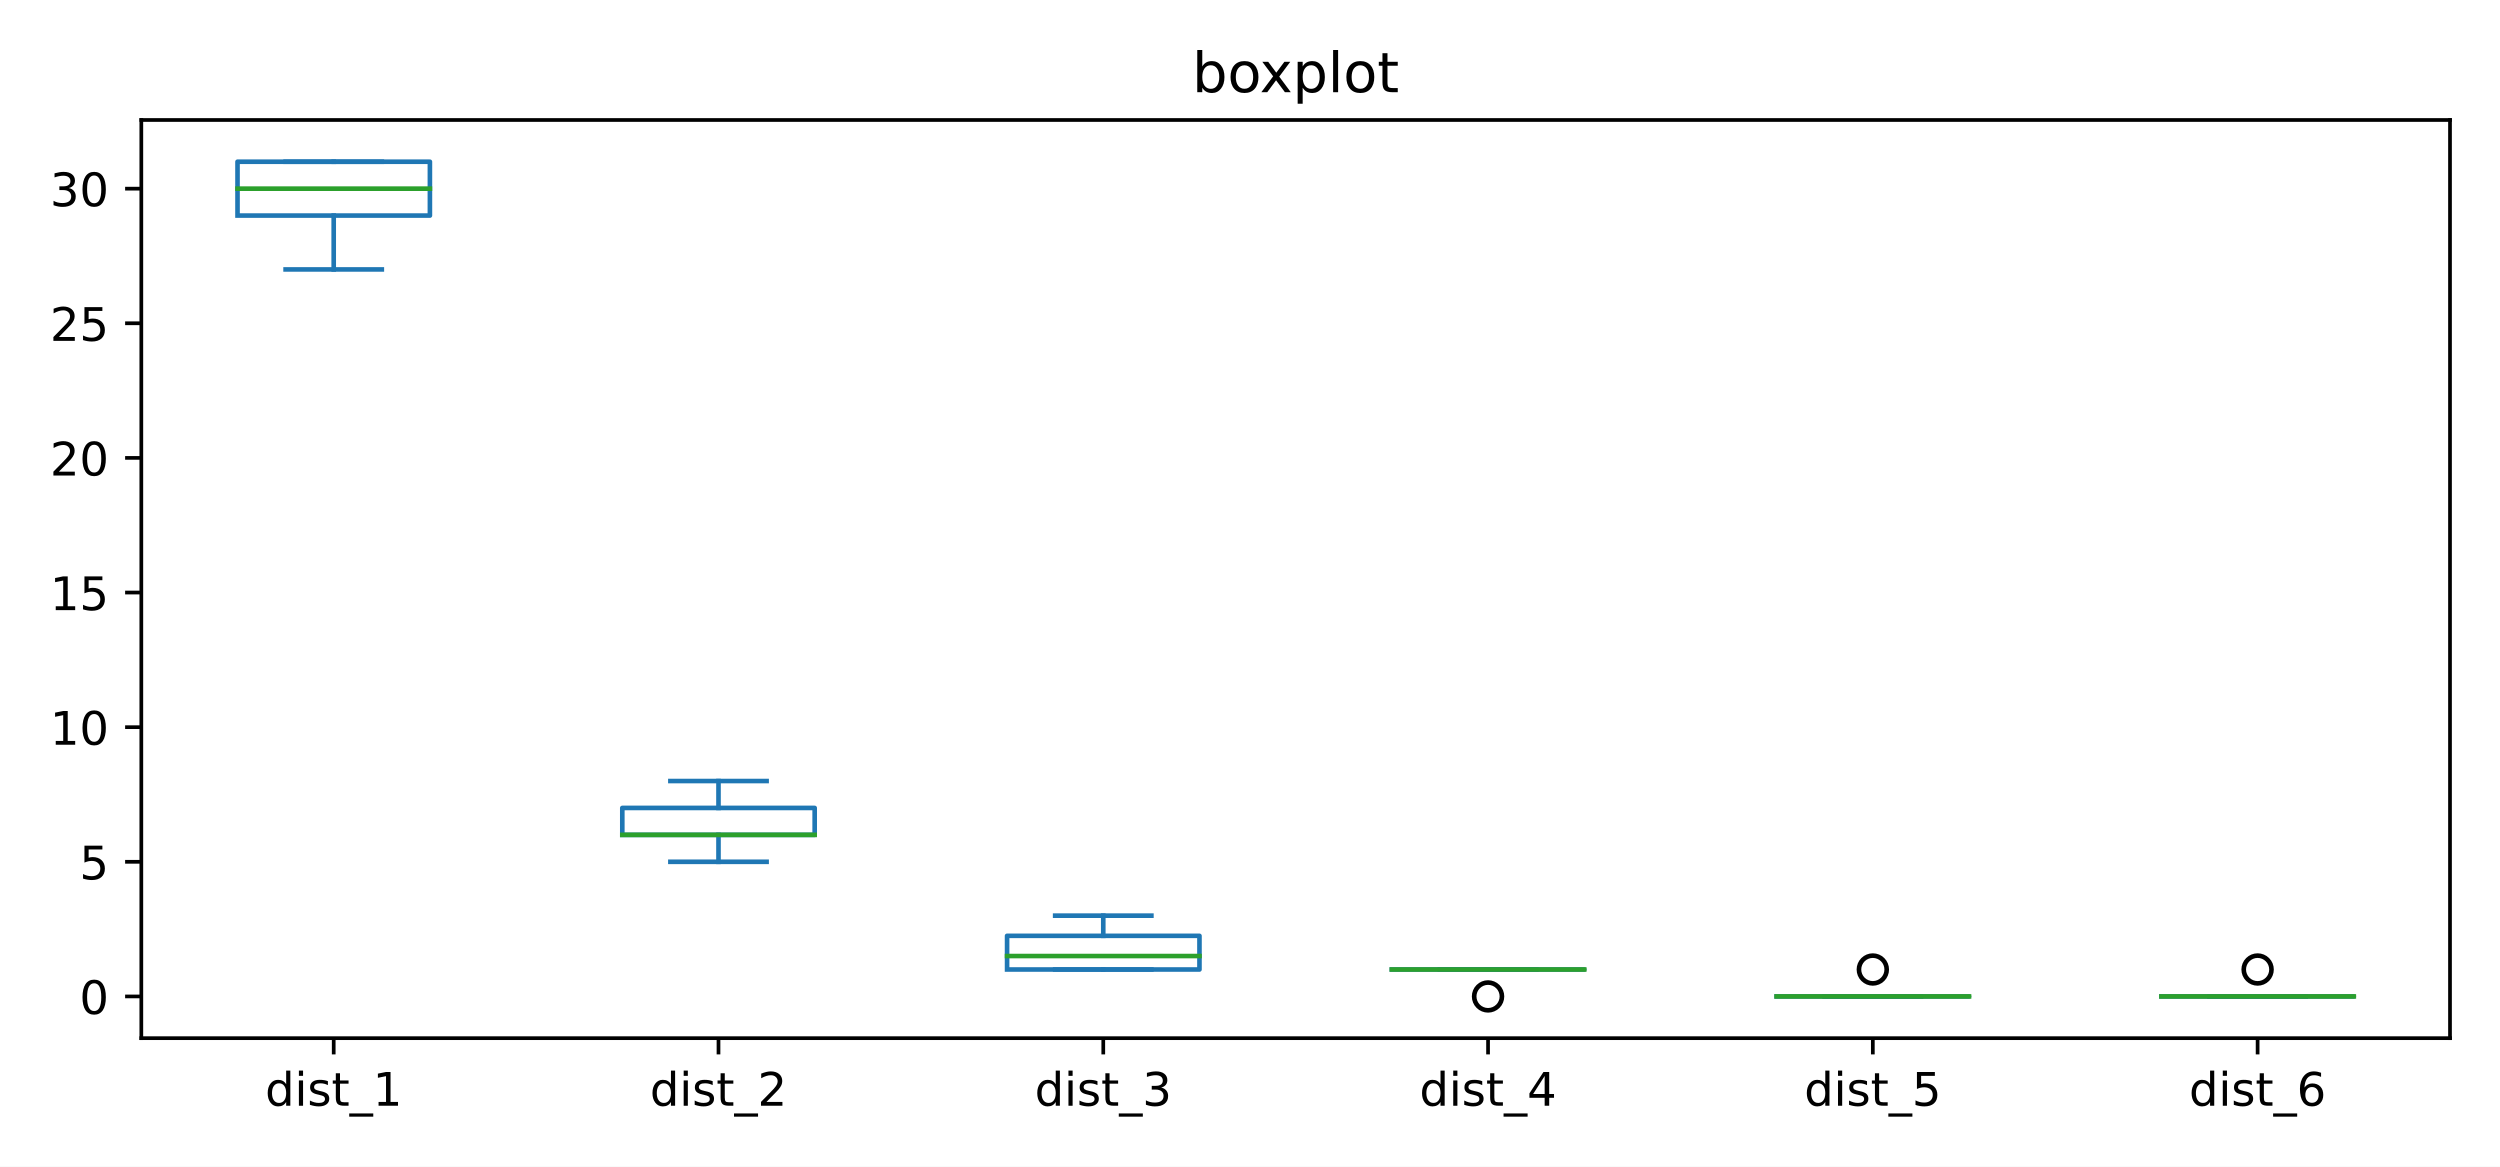
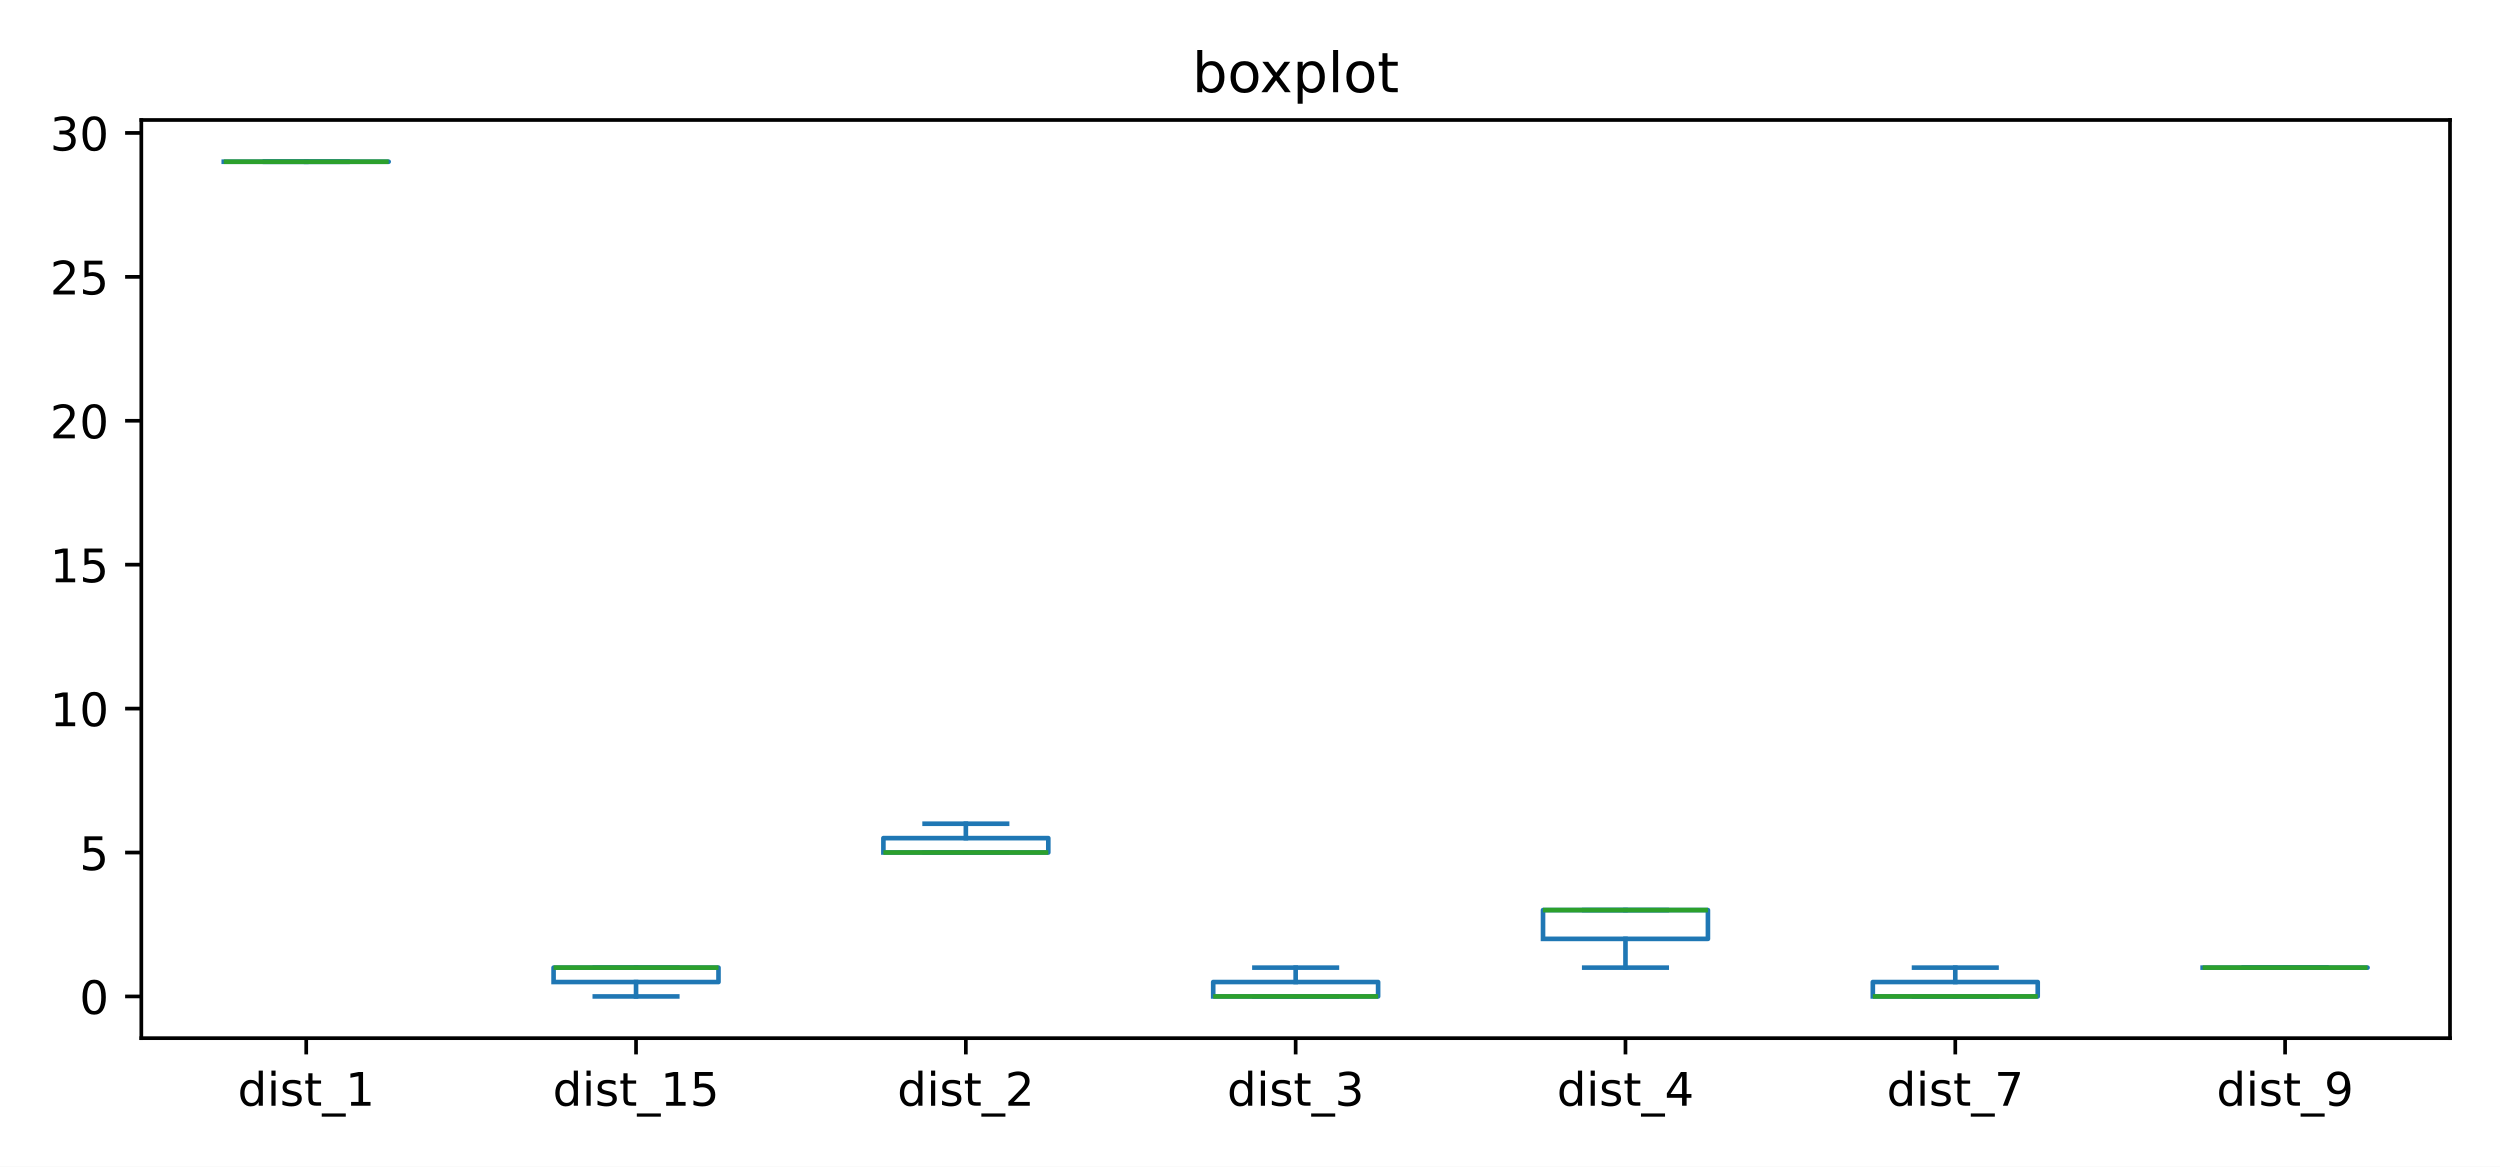
<svg xmlns="http://www.w3.org/2000/svg" xmlns:xlink="http://www.w3.org/1999/xlink" width="540pt" height="252pt" viewBox="0 0 540 252" version="1.1">
  <defs>
    <style type="text/css">*{stroke-linejoin: round; stroke-linecap: butt}</style>
  </defs>
  <g id="figure_1">
    <g id="patch_1">
      <path d="M 0 252  L 540 252  L 540 0  L 0 0  z " style="fill: #ffffff" />
    </g>
    <g id="axes_1">
      <g id="patch_2">
        <path d="M 30.525 224.244  L 529.2 224.244  L 529.2 25.918  L 30.525 25.918  z " style="fill: #ffffff" />
      </g>
      <g id="matplotlib.axis_1">
        <g id="xtick_1">
          <g id="line2d_1">
            <defs>
-               <path id="mbc68c12ad0" d="M 0 0  L 0 3.5  " style="stroke: #000000; stroke-width: 0.8" />
+               <path id="mb5d147833c" d="M 0 0  L 0 3.5  " style="stroke: #000000; stroke-width: 0.8" />
            </defs>
            <g>
-               <use xlink:href="#mbc68c12ad0" x="72.081" y="224.244" style="stroke: #000000; stroke-width: 0.8" />
+               <use xlink:href="#mb5d147833c" x="66.145" y="224.244" style="stroke: #000000; stroke-width: 0.8" />
            </g>
          </g>
          <g id="text_1">
-             <g transform="translate(57.27188 238.8422)scale(0.1 -0.1)">
+             <g transform="translate(51.33527 238.8422) scale(0.1 -0.1)">
              <defs>
                <path id="DejaVuSans-64" d="M 2906 2969  L 2906 4863  L 3481 4863  L 3481 0  L 2906 0  L 2906 525  Q 2725 213 2448 61  Q 2172 -91 1784 -91  Q 1150 -91 751 415  Q 353 922 353 1747  Q 353 2572 751 3078  Q 1150 3584 1784 3584  Q 2172 3584 2448 3432  Q 2725 3281 2906 2969  z M 947 1747  Q 947 1113 1208 752  Q 1469 391 1925 391  Q 2381 391 2643 752  Q 2906 1113 2906 1747  Q 2906 2381 2643 2742  Q 2381 3103 1925 3103  Q 1469 3103 1208 2742  Q 947 2381 947 1747  z " transform="scale(0.015625)" />
                <path id="DejaVuSans-69" d="M 603 3500  L 1178 3500  L 1178 0  L 603 0  L 603 3500  z M 603 4863  L 1178 4863  L 1178 4134  L 603 4134  L 603 4863  z " transform="scale(0.015625)" />
                <path id="DejaVuSans-73" d="M 2834 3397  L 2834 2853  Q 2591 2978 2328 3040  Q 2066 3103 1784 3103  Q 1356 3103 1142 2972  Q 928 2841 928 2578  Q 928 2378 1081 2264  Q 1234 2150 1697 2047  L 1894 2003  Q 2506 1872 2764 1633  Q 3022 1394 3022 966  Q 3022 478 2636 193  Q 2250 -91 1575 -91  Q 1294 -91 989 -36  Q 684 19 347 128  L 347 722  Q 666 556 975 473  Q 1284 391 1588 391  Q 1994 391 2212 530  Q 2431 669 2431 922  Q 2431 1156 2273 1281  Q 2116 1406 1581 1522  L 1381 1569  Q 847 1681 609 1914  Q 372 2147 372 2553  Q 372 3047 722 3315  Q 1072 3584 1716 3584  Q 2034 3584 2315 3537  Q 2597 3491 2834 3397  z " transform="scale(0.015625)" />
                <path id="DejaVuSans-74" d="M 1172 4494  L 1172 3500  L 2356 3500  L 2356 3053  L 1172 3053  L 1172 1153  Q 1172 725 1289 603  Q 1406 481 1766 481  L 2356 481  L 2356 0  L 1766 0  Q 1100 0 847 248  Q 594 497 594 1153  L 594 3053  L 172 3053  L 172 3500  L 594 3500  L 594 4494  L 1172 4494  z " transform="scale(0.015625)" />
                <path id="DejaVuSans-5f" d="M 3263 -1063  L 3263 -1509  L -63 -1509  L -63 -1063  L 3263 -1063  z " transform="scale(0.015625)" />
                <path id="DejaVuSans-31" d="M 794 531  L 1825 531  L 1825 4091  L 703 3866  L 703 4441  L 1819 4666  L 2450 4666  L 2450 531  L 3481 531  L 3481 0  L 794 0  L 794 531  z " transform="scale(0.015625)" />
              </defs>
              <use xlink:href="#DejaVuSans-64" />
              <use xlink:href="#DejaVuSans-69" x="63.477" />
              <use xlink:href="#DejaVuSans-73" x="91.26" />
              <use xlink:href="#DejaVuSans-74" x="143.359" />
              <use xlink:href="#DejaVuSans-5f" x="182.568" />
              <use xlink:href="#DejaVuSans-31" x="232.568" />
            </g>
          </g>
        </g>
        <g id="xtick_2">
          <g id="line2d_2">
            <g>
-               <use xlink:href="#mbc68c12ad0" x="155.194" y="224.244" style="stroke: #000000; stroke-width: 0.8" />
+               <use xlink:href="#mb5d147833c" x="137.384" y="224.244" style="stroke: #000000; stroke-width: 0.8" />
            </g>
          </g>
          <g id="text_2">
-             <g transform="translate(140.3844 238.8422)scale(0.1 -0.1)">
-               <defs>
-                 <path id="DejaVuSans-32" d="M 1228 531  L 3431 531  L 3431 0  L 469 0  L 469 531  Q 828 903 1448 1529  Q 2069 2156 2228 2338  Q 2531 2678 2651 2914  Q 2772 3150 2772 3378  Q 2772 3750 2511 3984  Q 2250 4219 1831 4219  Q 1534 4219 1204 4116  Q 875 4013 500 3803  L 500 4441  Q 881 4594 1212 4672  Q 1544 4750 1819 4750  Q 2544 4750 2975 4387  Q 3406 4025 3406 3419  Q 3406 3131 3298 2873  Q 3191 2616 2906 2266  Q 2828 2175 2409 1742  Q 1991 1309 1228 531  z " transform="scale(0.015625)" />
-               </defs>
-               <use xlink:href="#DejaVuSans-64" />
-               <use xlink:href="#DejaVuSans-69" x="63.477" />
-               <use xlink:href="#DejaVuSans-73" x="91.26" />
-               <use xlink:href="#DejaVuSans-74" x="143.359" />
-               <use xlink:href="#DejaVuSans-5f" x="182.568" />
-               <use xlink:href="#DejaVuSans-32" x="232.568" />
+             <g transform="translate(119.3933 238.8422) scale(0.1 -0.1)">
+               <defs>
+                 <path id="DejaVuSans-35" d="M 691 4666  L 3169 4666  L 3169 4134  L 1269 4134  L 1269 2991  Q 1406 3038 1543 3061  Q 1681 3084 1819 3084  Q 2600 3084 3056 2656  Q 3513 2228 3513 1497  Q 3513 744 3044 326  Q 2575 -91 1722 -91  Q 1428 -91 1123 -41  Q 819 9 494 109  L 494 744  Q 775 591 1075 516  Q 1375 441 1709 441  Q 2250 441 2565 725  Q 2881 1009 2881 1497  Q 2881 1984 2565 2268  Q 2250 2553 1709 2553  Q 1456 2553 1204 2497  Q 953 2441 691 2322  L 691 4666  z " transform="scale(0.015625)" />
+               </defs>
+               <use xlink:href="#DejaVuSans-64" />
+               <use xlink:href="#DejaVuSans-69" x="63.477" />
+               <use xlink:href="#DejaVuSans-73" x="91.26" />
+               <use xlink:href="#DejaVuSans-74" x="143.359" />
+               <use xlink:href="#DejaVuSans-5f" x="182.568" />
+               <use xlink:href="#DejaVuSans-31" x="232.568" />
+               <use xlink:href="#DejaVuSans-35" x="296.191" />
            </g>
          </g>
        </g>
        <g id="xtick_3">
          <g id="line2d_3">
            <g>
-               <use xlink:href="#mbc68c12ad0" x="238.306" y="224.244" style="stroke: #000000; stroke-width: 0.8" />
+               <use xlink:href="#mb5d147833c" x="208.623" y="224.244" style="stroke: #000000; stroke-width: 0.8" />
            </g>
          </g>
          <g id="text_3">
-             <g transform="translate(223.4969 238.8422)scale(0.1 -0.1)">
-               <defs>
-                 <path id="DejaVuSans-33" d="M 2597 2516  Q 3050 2419 3304 2112  Q 3559 1806 3559 1356  Q 3559 666 3084 287  Q 2609 -91 1734 -91  Q 1441 -91 1130 -33  Q 819 25 488 141  L 488 750  Q 750 597 1062 519  Q 1375 441 1716 441  Q 2309 441 2620 675  Q 2931 909 2931 1356  Q 2931 1769 2642 2001  Q 2353 2234 1838 2234  L 1294 2234  L 1294 2753  L 1863 2753  Q 2328 2753 2575 2939  Q 2822 3125 2822 3475  Q 2822 3834 2567 4026  Q 2313 4219 1838 4219  Q 1578 4219 1281 4162  Q 984 4106 628 3988  L 628 4550  Q 988 4650 1302 4700  Q 1616 4750 1894 4750  Q 2613 4750 3031 4423  Q 3450 4097 3450 3541  Q 3450 3153 3228 2886  Q 3006 2619 2597 2516  z " transform="scale(0.015625)" />
-               </defs>
-               <use xlink:href="#DejaVuSans-64" />
-               <use xlink:href="#DejaVuSans-69" x="63.477" />
-               <use xlink:href="#DejaVuSans-73" x="91.26" />
-               <use xlink:href="#DejaVuSans-74" x="143.359" />
-               <use xlink:href="#DejaVuSans-5f" x="182.568" />
-               <use xlink:href="#DejaVuSans-33" x="232.568" />
+             <g transform="translate(193.8138 238.8422) scale(0.1 -0.1)">
+               <defs>
+                 <path id="DejaVuSans-32" d="M 1228 531  L 3431 531  L 3431 0  L 469 0  L 469 531  Q 828 903 1448 1529  Q 2069 2156 2228 2338  Q 2531 2678 2651 2914  Q 2772 3150 2772 3378  Q 2772 3750 2511 3984  Q 2250 4219 1831 4219  Q 1534 4219 1204 4116  Q 875 4013 500 3803  L 500 4441  Q 881 4594 1212 4672  Q 1544 4750 1819 4750  Q 2544 4750 2975 4387  Q 3406 4025 3406 3419  Q 3406 3131 3298 2873  Q 3191 2616 2906 2266  Q 2828 2175 2409 1742  Q 1991 1309 1228 531  z " transform="scale(0.015625)" />
+               </defs>
+               <use xlink:href="#DejaVuSans-64" />
+               <use xlink:href="#DejaVuSans-69" x="63.477" />
+               <use xlink:href="#DejaVuSans-73" x="91.26" />
+               <use xlink:href="#DejaVuSans-74" x="143.359" />
+               <use xlink:href="#DejaVuSans-5f" x="182.568" />
+               <use xlink:href="#DejaVuSans-32" x="232.568" />
            </g>
          </g>
        </g>
        <g id="xtick_4">
          <g id="line2d_4">
            <g>
-               <use xlink:href="#mbc68c12ad0" x="321.419" y="224.244" style="stroke: #000000; stroke-width: 0.8" />
+               <use xlink:href="#mb5d147833c" x="279.863" y="224.244" style="stroke: #000000; stroke-width: 0.8" />
            </g>
          </g>
          <g id="text_4">
-             <g transform="translate(306.6094 238.8422)scale(0.1 -0.1)">
-               <defs>
-                 <path id="DejaVuSans-34" d="M 2419 4116  L 825 1625  L 2419 1625  L 2419 4116  z M 2253 4666  L 3047 4666  L 3047 1625  L 3713 1625  L 3713 1100  L 3047 1100  L 3047 0  L 2419 0  L 2419 1100  L 313 1100  L 313 1709  L 2253 4666  z " transform="scale(0.015625)" />
-               </defs>
-               <use xlink:href="#DejaVuSans-64" />
-               <use xlink:href="#DejaVuSans-69" x="63.477" />
-               <use xlink:href="#DejaVuSans-73" x="91.26" />
-               <use xlink:href="#DejaVuSans-74" x="143.359" />
-               <use xlink:href="#DejaVuSans-5f" x="182.568" />
-               <use xlink:href="#DejaVuSans-34" x="232.568" />
+             <g transform="translate(265.0531 238.8422) scale(0.1 -0.1)">
+               <defs>
+                 <path id="DejaVuSans-33" d="M 2597 2516  Q 3050 2419 3304 2112  Q 3559 1806 3559 1356  Q 3559 666 3084 287  Q 2609 -91 1734 -91  Q 1441 -91 1130 -33  Q 819 25 488 141  L 488 750  Q 750 597 1062 519  Q 1375 441 1716 441  Q 2309 441 2620 675  Q 2931 909 2931 1356  Q 2931 1769 2642 2001  Q 2353 2234 1838 2234  L 1294 2234  L 1294 2753  L 1863 2753  Q 2328 2753 2575 2939  Q 2822 3125 2822 3475  Q 2822 3834 2567 4026  Q 2313 4219 1838 4219  Q 1578 4219 1281 4162  Q 984 4106 628 3988  L 628 4550  Q 988 4650 1302 4700  Q 1616 4750 1894 4750  Q 2613 4750 3031 4423  Q 3450 4097 3450 3541  Q 3450 3153 3228 2886  Q 3006 2619 2597 2516  z " transform="scale(0.015625)" />
+               </defs>
+               <use xlink:href="#DejaVuSans-64" />
+               <use xlink:href="#DejaVuSans-69" x="63.477" />
+               <use xlink:href="#DejaVuSans-73" x="91.26" />
+               <use xlink:href="#DejaVuSans-74" x="143.359" />
+               <use xlink:href="#DejaVuSans-5f" x="182.568" />
+               <use xlink:href="#DejaVuSans-33" x="232.568" />
            </g>
          </g>
        </g>
        <g id="xtick_5">
          <g id="line2d_5">
            <g>
-               <use xlink:href="#mbc68c12ad0" x="404.531" y="224.244" style="stroke: #000000; stroke-width: 0.8" />
+               <use xlink:href="#mb5d147833c" x="351.102" y="224.244" style="stroke: #000000; stroke-width: 0.8" />
            </g>
          </g>
          <g id="text_5">
-             <g transform="translate(389.7219 238.8422)scale(0.1 -0.1)">
-               <defs>
-                 <path id="DejaVuSans-35" d="M 691 4666  L 3169 4666  L 3169 4134  L 1269 4134  L 1269 2991  Q 1406 3038 1543 3061  Q 1681 3084 1819 3084  Q 2600 3084 3056 2656  Q 3513 2228 3513 1497  Q 3513 744 3044 326  Q 2575 -91 1722 -91  Q 1428 -91 1123 -41  Q 819 9 494 109  L 494 744  Q 775 591 1075 516  Q 1375 441 1709 441  Q 2250 441 2565 725  Q 2881 1009 2881 1497  Q 2881 1984 2565 2268  Q 2250 2553 1709 2553  Q 1456 2553 1204 2497  Q 953 2441 691 2322  L 691 4666  z " transform="scale(0.015625)" />
-               </defs>
-               <use xlink:href="#DejaVuSans-64" />
-               <use xlink:href="#DejaVuSans-69" x="63.477" />
-               <use xlink:href="#DejaVuSans-73" x="91.26" />
-               <use xlink:href="#DejaVuSans-74" x="143.359" />
-               <use xlink:href="#DejaVuSans-5f" x="182.568" />
-               <use xlink:href="#DejaVuSans-35" x="232.568" />
+             <g transform="translate(336.2924 238.8422) scale(0.1 -0.1)">
+               <defs>
+                 <path id="DejaVuSans-34" d="M 2419 4116  L 825 1625  L 2419 1625  L 2419 4116  z M 2253 4666  L 3047 4666  L 3047 1625  L 3713 1625  L 3713 1100  L 3047 1100  L 3047 0  L 2419 0  L 2419 1100  L 313 1100  L 313 1709  L 2253 4666  z " transform="scale(0.015625)" />
+               </defs>
+               <use xlink:href="#DejaVuSans-64" />
+               <use xlink:href="#DejaVuSans-69" x="63.477" />
+               <use xlink:href="#DejaVuSans-73" x="91.26" />
+               <use xlink:href="#DejaVuSans-74" x="143.359" />
+               <use xlink:href="#DejaVuSans-5f" x="182.568" />
+               <use xlink:href="#DejaVuSans-34" x="232.568" />
            </g>
          </g>
        </g>
        <g id="xtick_6">
          <g id="line2d_6">
            <g>
-               <use xlink:href="#mbc68c12ad0" x="487.644" y="224.244" style="stroke: #000000; stroke-width: 0.8" />
+               <use xlink:href="#mb5d147833c" x="422.341" y="224.244" style="stroke: #000000; stroke-width: 0.8" />
            </g>
          </g>
          <g id="text_6">
-             <g transform="translate(472.8344 238.8422)scale(0.1 -0.1)">
-               <defs>
-                 <path id="DejaVuSans-36" d="M 2113 2584  Q 1688 2584 1439 2293  Q 1191 2003 1191 1497  Q 1191 994 1439 701  Q 1688 409 2113 409  Q 2538 409 2786 701  Q 3034 994 3034 1497  Q 3034 2003 2786 2293  Q 2538 2584 2113 2584  z M 3366 4563  L 3366 3988  Q 3128 4100 2886 4159  Q 2644 4219 2406 4219  Q 1781 4219 1451 3797  Q 1122 3375 1075 2522  Q 1259 2794 1537 2939  Q 1816 3084 2150 3084  Q 2853 3084 3261 2657  Q 3669 2231 3669 1497  Q 3669 778 3244 343  Q 2819 -91 2113 -91  Q 1303 -91 875 529  Q 447 1150 447 2328  Q 447 3434 972 4092  Q 1497 4750 2381 4750  Q 2619 4750 2861 4703  Q 3103 4656 3366 4563  z " transform="scale(0.015625)" />
-               </defs>
-               <use xlink:href="#DejaVuSans-64" />
-               <use xlink:href="#DejaVuSans-69" x="63.477" />
-               <use xlink:href="#DejaVuSans-73" x="91.26" />
-               <use xlink:href="#DejaVuSans-74" x="143.359" />
-               <use xlink:href="#DejaVuSans-5f" x="182.568" />
-               <use xlink:href="#DejaVuSans-36" x="232.568" />
+             <g transform="translate(407.5317 238.8422) scale(0.1 -0.1)">
+               <defs>
+                 <path id="DejaVuSans-37" d="M 525 4666  L 3525 4666  L 3525 4397  L 1831 0  L 1172 0  L 2766 4134  L 525 4134  L 525 4666  z " transform="scale(0.015625)" />
+               </defs>
+               <use xlink:href="#DejaVuSans-64" />
+               <use xlink:href="#DejaVuSans-69" x="63.477" />
+               <use xlink:href="#DejaVuSans-73" x="91.26" />
+               <use xlink:href="#DejaVuSans-74" x="143.359" />
+               <use xlink:href="#DejaVuSans-5f" x="182.568" />
+               <use xlink:href="#DejaVuSans-37" x="232.568" />
+             </g>
+           </g>
+         </g>
+         <g id="xtick_7">
+           <g id="line2d_7">
+             <g>
+               <use xlink:href="#mb5d147833c" x="493.58" y="224.244" style="stroke: #000000; stroke-width: 0.8" />
+             </g>
+           </g>
+           <g id="text_7">
+             <g transform="translate(478.771 238.8422) scale(0.1 -0.1)">
+               <defs>
+                 <path id="DejaVuSans-39" d="M 703 97  L 703 672  Q 941 559 1184 500  Q 1428 441 1663 441  Q 2288 441 2617 861  Q 2947 1281 2994 2138  Q 2813 1869 2534 1725  Q 2256 1581 1919 1581  Q 1219 1581 811 2004  Q 403 2428 403 3163  Q 403 3881 828 4315  Q 1253 4750 1959 4750  Q 2769 4750 3195 4129  Q 3622 3509 3622 2328  Q 3622 1225 3098 567  Q 2575 -91 1691 -91  Q 1453 -91 1209 -44  Q 966 3 703 97  z M 1959 2075  Q 2384 2075 2632 2365  Q 2881 2656 2881 3163  Q 2881 3666 2632 3958  Q 2384 4250 1959 4250  Q 1534 4250 1286 3958  Q 1038 3666 1038 3163  Q 1038 2656 1286 2365  Q 1534 2075 1959 2075  z " transform="scale(0.015625)" />
+               </defs>
+               <use xlink:href="#DejaVuSans-64" />
+               <use xlink:href="#DejaVuSans-69" x="63.477" />
+               <use xlink:href="#DejaVuSans-73" x="91.26" />
+               <use xlink:href="#DejaVuSans-74" x="143.359" />
+               <use xlink:href="#DejaVuSans-5f" x="182.568" />
+               <use xlink:href="#DejaVuSans-39" x="232.568" />
            </g>
          </g>
        </g>
      </g>
      <g id="matplotlib.axis_2">
        <g id="ytick_1">
-           <g id="line2d_7">
+           <g id="line2d_8">
            <defs>
-               <path id="m0f6987efb0" d="M 0 0  L -3.5 0  " style="stroke: #000000; stroke-width: 0.8" />
+               <path id="m49d47c3bb4" d="M 0 0  L -3.5 0  " style="stroke: #000000; stroke-width: 0.8" />
            </defs>
            <g>
-               <use xlink:href="#m0f6987efb0" x="30.525" y="215.229" style="stroke: #000000; stroke-width: 0.8" />
-             </g>
-           </g>
-           <g id="text_7">
-             <g transform="translate(17.1625 219.0282)scale(0.1 -0.1)">
+               <use xlink:href="#m49d47c3bb4" x="30.525" y="215.229" style="stroke: #000000; stroke-width: 0.8" />
+             </g>
+           </g>
+           <g id="text_8">
+             <g transform="translate(17.1625 219.0282) scale(0.1 -0.1)">
              <defs>
                <path id="DejaVuSans-30" d="M 2034 4250  Q 1547 4250 1301 3770  Q 1056 3291 1056 2328  Q 1056 1369 1301 889  Q 1547 409 2034 409  Q 2525 409 2770 889  Q 3016 1369 3016 2328  Q 3016 3291 2770 3770  Q 2525 4250 2034 4250  z M 2034 4750  Q 2819 4750 3233 4129  Q 3647 3509 3647 2328  Q 3647 1150 3233 529  Q 2819 -91 2034 -91  Q 1250 -91 836 529  Q 422 1150 422 2328  Q 422 3509 836 4129  Q 1250 4750 2034 4750  z " transform="scale(0.015625)" />
              </defs>
              <use xlink:href="#DejaVuSans-30" />
            </g>
          </g>
        </g>
        <g id="ytick_2">
-           <g id="line2d_8">
-             <g>
-               <use xlink:href="#m0f6987efb0" x="30.525" y="186.149" style="stroke: #000000; stroke-width: 0.8" />
-             </g>
-           </g>
-           <g id="text_8">
-             <g transform="translate(17.1625 189.9482)scale(0.1 -0.1)">
+           <g id="line2d_9">
+             <g>
+               <use xlink:href="#m49d47c3bb4" x="30.525" y="184.143" style="stroke: #000000; stroke-width: 0.8" />
+             </g>
+           </g>
+           <g id="text_9">
+             <g transform="translate(17.1625 187.9426) scale(0.1 -0.1)">
              <use xlink:href="#DejaVuSans-35" />
            </g>
          </g>
        </g>
        <g id="ytick_3">
-           <g id="line2d_9">
-             <g>
-               <use xlink:href="#m0f6987efb0" x="30.525" y="157.069" style="stroke: #000000; stroke-width: 0.8" />
-             </g>
-           </g>
-           <g id="text_9">
-             <g transform="translate(10.8 160.8682)scale(0.1 -0.1)">
+           <g id="line2d_10">
+             <g>
+               <use xlink:href="#m49d47c3bb4" x="30.525" y="153.058" style="stroke: #000000; stroke-width: 0.8" />
+             </g>
+           </g>
+           <g id="text_10">
+             <g transform="translate(10.8 156.8571) scale(0.1 -0.1)">
              <use xlink:href="#DejaVuSans-31" />
              <use xlink:href="#DejaVuSans-30" x="63.623" />
            </g>
          </g>
        </g>
        <g id="ytick_4">
-           <g id="line2d_10">
-             <g>
-               <use xlink:href="#m0f6987efb0" x="30.525" y="127.989" style="stroke: #000000; stroke-width: 0.8" />
-             </g>
-           </g>
-           <g id="text_10">
-             <g transform="translate(10.8 131.7882)scale(0.1 -0.1)">
+           <g id="line2d_11">
+             <g>
+               <use xlink:href="#m49d47c3bb4" x="30.525" y="121.972" style="stroke: #000000; stroke-width: 0.8" />
+             </g>
+           </g>
+           <g id="text_11">
+             <g transform="translate(10.8 125.7716) scale(0.1 -0.1)">
              <use xlink:href="#DejaVuSans-31" />
              <use xlink:href="#DejaVuSans-35" x="63.623" />
            </g>
          </g>
        </g>
        <g id="ytick_5">
-           <g id="line2d_11">
-             <g>
-               <use xlink:href="#m0f6987efb0" x="30.525" y="98.909" style="stroke: #000000; stroke-width: 0.8" />
-             </g>
-           </g>
-           <g id="text_11">
-             <g transform="translate(10.8 102.7082)scale(0.1 -0.1)">
+           <g id="line2d_12">
+             <g>
+               <use xlink:href="#m49d47c3bb4" x="30.525" y="90.887" style="stroke: #000000; stroke-width: 0.8" />
+             </g>
+           </g>
+           <g id="text_12">
+             <g transform="translate(10.8 94.68608) scale(0.1 -0.1)">
              <use xlink:href="#DejaVuSans-32" />
              <use xlink:href="#DejaVuSans-30" x="63.623" />
            </g>
          </g>
        </g>
        <g id="ytick_6">
-           <g id="line2d_12">
-             <g>
-               <use xlink:href="#m0f6987efb0" x="30.525" y="69.829" style="stroke: #000000; stroke-width: 0.8" />
-             </g>
-           </g>
-           <g id="text_12">
-             <g transform="translate(10.8 73.62815)scale(0.1 -0.1)">
+           <g id="line2d_13">
+             <g>
+               <use xlink:href="#m49d47c3bb4" x="30.525" y="59.801" style="stroke: #000000; stroke-width: 0.8" />
+             </g>
+           </g>
+           <g id="text_13">
+             <g transform="translate(10.8 63.60056) scale(0.1 -0.1)">
              <use xlink:href="#DejaVuSans-32" />
              <use xlink:href="#DejaVuSans-35" x="63.623" />
            </g>
          </g>
        </g>
        <g id="ytick_7">
-           <g id="line2d_13">
-             <g>
-               <use xlink:href="#m0f6987efb0" x="30.525" y="40.749" style="stroke: #000000; stroke-width: 0.8" />
-             </g>
-           </g>
-           <g id="text_13">
-             <g transform="translate(10.8 44.54815)scale(0.1 -0.1)">
+           <g id="line2d_14">
+             <g>
+               <use xlink:href="#m49d47c3bb4" x="30.525" y="28.716" style="stroke: #000000; stroke-width: 0.8" />
+             </g>
+           </g>
+           <g id="text_14">
+             <g transform="translate(10.8 32.51504) scale(0.1 -0.1)">
              <use xlink:href="#DejaVuSans-33" />
              <use xlink:href="#DejaVuSans-30" x="63.623" />
            </g>
          </g>
        </g>
      </g>
-       <g id="line2d_14">
-         <path d="M 51.303 46.565  L 92.859 46.565  L 92.859 34.933  L 51.303 34.933  L 51.303 46.565  " clip-path="url(#pf678b1596c)" style="fill: none; stroke: #1f77b4; stroke-linecap: square" />
-       </g>
      <g id="line2d_15">
-         <path d="M 72.081 46.565  L 72.081 58.197  " clip-path="url(#pf678b1596c)" style="fill: none; stroke: #1f77b4; stroke-linecap: square" />
+         <path d="M 48.335 34.933  L 83.954 34.933  L 83.954 34.933  L 48.335 34.933  L 48.335 34.933  " clip-path="url(#pc57fadcb07)" style="fill: none; stroke: #1f77b4; stroke-linecap: square" />
      </g>
      <g id="line2d_16">
-         <path d="M 72.081 34.933  L 72.081 34.933  " clip-path="url(#pf678b1596c)" style="fill: none; stroke: #1f77b4; stroke-linecap: square" />
+         <path d="M 66.145 34.933  L 66.145 34.933  " clip-path="url(#pc57fadcb07)" style="fill: none; stroke: #1f77b4; stroke-linecap: square" />
      </g>
      <g id="line2d_17">
-         <path d="M 61.692 58.197  L 82.47 58.197  " clip-path="url(#pf678b1596c)" style="fill: none; stroke: #1f77b4; stroke-linecap: square" />
+         <path d="M 66.145 34.933  L 66.145 34.933  " clip-path="url(#pc57fadcb07)" style="fill: none; stroke: #1f77b4; stroke-linecap: square" />
      </g>
      <g id="line2d_18">
-         <path d="M 61.692 34.933  L 82.47 34.933  " clip-path="url(#pf678b1596c)" style="fill: none; stroke: #1f77b4; stroke-linecap: square" />
-       </g>
-       <g id="line2d_19" />
-       <g id="line2d_20">
-         <path d="M 134.416 180.333  L 175.972 180.333  L 175.972 174.517  L 134.416 174.517  L 134.416 180.333  " clip-path="url(#pf678b1596c)" style="fill: none; stroke: #1f77b4; stroke-linecap: square" />
-       </g>
+         <path d="M 57.24 34.933  L 75.05 34.933  " clip-path="url(#pc57fadcb07)" style="fill: none; stroke: #1f77b4; stroke-linecap: square" />
+       </g>
+       <g id="line2d_19">
+         <path d="M 57.24 34.933  L 75.05 34.933  " clip-path="url(#pc57fadcb07)" style="fill: none; stroke: #1f77b4; stroke-linecap: square" />
+       </g>
+       <g id="line2d_20" />
      <g id="line2d_21">
-         <path d="M 155.194 180.333  L 155.194 186.149  " clip-path="url(#pf678b1596c)" style="fill: none; stroke: #1f77b4; stroke-linecap: square" />
+         <path d="M 119.574 212.12  L 155.194 212.12  L 155.194 209.012  L 119.574 209.012  L 119.574 212.12  " clip-path="url(#pc57fadcb07)" style="fill: none; stroke: #1f77b4; stroke-linecap: square" />
      </g>
      <g id="line2d_22">
-         <path d="M 155.194 174.517  L 155.194 168.701  " clip-path="url(#pf678b1596c)" style="fill: none; stroke: #1f77b4; stroke-linecap: square" />
+         <path d="M 137.384 212.12  L 137.384 215.229  " clip-path="url(#pc57fadcb07)" style="fill: none; stroke: #1f77b4; stroke-linecap: square" />
      </g>
      <g id="line2d_23">
-         <path d="M 144.805 186.149  L 165.583 186.149  " clip-path="url(#pf678b1596c)" style="fill: none; stroke: #1f77b4; stroke-linecap: square" />
+         <path d="M 137.384 209.012  L 137.384 209.012  " clip-path="url(#pc57fadcb07)" style="fill: none; stroke: #1f77b4; stroke-linecap: square" />
      </g>
      <g id="line2d_24">
-         <path d="M 144.805 168.701  L 165.583 168.701  " clip-path="url(#pf678b1596c)" style="fill: none; stroke: #1f77b4; stroke-linecap: square" />
-       </g>
-       <g id="line2d_25" />
-       <g id="line2d_26">
-         <path d="M 217.528 209.413  L 259.084 209.413  L 259.084 202.143  L 217.528 202.143  L 217.528 209.413  " clip-path="url(#pf678b1596c)" style="fill: none; stroke: #1f77b4; stroke-linecap: square" />
-       </g>
+         <path d="M 128.479 215.229  L 146.289 215.229  " clip-path="url(#pc57fadcb07)" style="fill: none; stroke: #1f77b4; stroke-linecap: square" />
+       </g>
+       <g id="line2d_25">
+         <path d="M 128.479 209.012  L 146.289 209.012  " clip-path="url(#pc57fadcb07)" style="fill: none; stroke: #1f77b4; stroke-linecap: square" />
+       </g>
+       <g id="line2d_26" />
      <g id="line2d_27">
-         <path d="M 238.306 209.413  L 238.306 209.413  " clip-path="url(#pf678b1596c)" style="fill: none; stroke: #1f77b4; stroke-linecap: square" />
+         <path d="M 190.813 184.143  L 226.433 184.143  L 226.433 181.035  L 190.813 181.035  L 190.813 184.143  " clip-path="url(#pc57fadcb07)" style="fill: none; stroke: #1f77b4; stroke-linecap: square" />
      </g>
      <g id="line2d_28">
-         <path d="M 238.306 202.143  L 238.306 197.781  " clip-path="url(#pf678b1596c)" style="fill: none; stroke: #1f77b4; stroke-linecap: square" />
+         <path d="M 208.623 184.143  L 208.623 184.143  " clip-path="url(#pc57fadcb07)" style="fill: none; stroke: #1f77b4; stroke-linecap: square" />
      </g>
      <g id="line2d_29">
-         <path d="M 227.917 209.413  L 248.695 209.413  " clip-path="url(#pf678b1596c)" style="fill: none; stroke: #1f77b4; stroke-linecap: square" />
+         <path d="M 208.623 181.035  L 208.623 177.926  " clip-path="url(#pc57fadcb07)" style="fill: none; stroke: #1f77b4; stroke-linecap: square" />
      </g>
      <g id="line2d_30">
-         <path d="M 227.917 197.781  L 248.695 197.781  " clip-path="url(#pf678b1596c)" style="fill: none; stroke: #1f77b4; stroke-linecap: square" />
-       </g>
-       <g id="line2d_31" />
-       <g id="line2d_32">
-         <path d="M 300.641 209.413  L 342.197 209.413  L 342.197 209.413  L 300.641 209.413  L 300.641 209.413  " clip-path="url(#pf678b1596c)" style="fill: none; stroke: #1f77b4; stroke-linecap: square" />
-       </g>
+         <path d="M 199.718 184.143  L 217.528 184.143  " clip-path="url(#pc57fadcb07)" style="fill: none; stroke: #1f77b4; stroke-linecap: square" />
+       </g>
+       <g id="line2d_31">
+         <path d="M 199.718 177.926  L 217.528 177.926  " clip-path="url(#pc57fadcb07)" style="fill: none; stroke: #1f77b4; stroke-linecap: square" />
+       </g>
+       <g id="line2d_32" />
      <g id="line2d_33">
-         <path d="M 321.419 209.413  L 321.419 209.413  " clip-path="url(#pf678b1596c)" style="fill: none; stroke: #1f77b4; stroke-linecap: square" />
+         <path d="M 262.053 215.229  L 297.672 215.229  L 297.672 212.12  L 262.053 212.12  L 262.053 215.229  " clip-path="url(#pc57fadcb07)" style="fill: none; stroke: #1f77b4; stroke-linecap: square" />
      </g>
      <g id="line2d_34">
-         <path d="M 321.419 209.413  L 321.419 209.413  " clip-path="url(#pf678b1596c)" style="fill: none; stroke: #1f77b4; stroke-linecap: square" />
+         <path d="M 279.863 215.229  L 279.863 215.229  " clip-path="url(#pc57fadcb07)" style="fill: none; stroke: #1f77b4; stroke-linecap: square" />
      </g>
      <g id="line2d_35">
-         <path d="M 311.03 209.413  L 331.808 209.413  " clip-path="url(#pf678b1596c)" style="fill: none; stroke: #1f77b4; stroke-linecap: square" />
+         <path d="M 279.863 212.12  L 279.863 209.012  " clip-path="url(#pc57fadcb07)" style="fill: none; stroke: #1f77b4; stroke-linecap: square" />
      </g>
      <g id="line2d_36">
-         <path d="M 311.03 209.413  L 331.808 209.413  " clip-path="url(#pf678b1596c)" style="fill: none; stroke: #1f77b4; stroke-linecap: square" />
+         <path d="M 270.958 215.229  L 288.767 215.229  " clip-path="url(#pc57fadcb07)" style="fill: none; stroke: #1f77b4; stroke-linecap: square" />
      </g>
      <g id="line2d_37">
-         <defs>
-           <path id="mb0f010db82" d="M 0 3  C 0.796 3 1.559 2.684 2.121 2.121  C 2.684 1.559 3 0.796 3 0  C 3 -0.796 2.684 -1.559 2.121 -2.121  C 1.559 -2.684 0.796 -3 0 -3  C -0.796 -3 -1.559 -2.684 -2.121 -2.121  C -2.684 -1.559 -3 -0.796 -3 0  C -3 0.796 -2.684 1.559 -2.121 2.121  C -1.559 2.684 -0.796 3 0 3  z " style="stroke: #000000" />
-         </defs>
-         <g clip-path="url(#pf678b1596c)">
-           <use xlink:href="#mb0f010db82" x="321.419" y="215.229" style="fill-opacity: 0; stroke: #000000" />
-         </g>
-       </g>
-       <g id="line2d_38">
-         <path d="M 383.753 215.229  L 425.309 215.229  L 425.309 215.229  L 383.753 215.229  L 383.753 215.229  " clip-path="url(#pf678b1596c)" style="fill: none; stroke: #1f77b4; stroke-linecap: square" />
-       </g>
+         <path d="M 270.958 209.012  L 288.767 209.012  " clip-path="url(#pc57fadcb07)" style="fill: none; stroke: #1f77b4; stroke-linecap: square" />
+       </g>
+       <g id="line2d_38" />
      <g id="line2d_39">
-         <path d="M 404.531 215.229  L 404.531 215.229  " clip-path="url(#pf678b1596c)" style="fill: none; stroke: #1f77b4; stroke-linecap: square" />
+         <path d="M 333.292 202.795  L 368.912 202.795  L 368.912 196.578  L 333.292 196.578  L 333.292 202.795  " clip-path="url(#pc57fadcb07)" style="fill: none; stroke: #1f77b4; stroke-linecap: square" />
      </g>
      <g id="line2d_40">
-         <path d="M 404.531 215.229  L 404.531 215.229  " clip-path="url(#pf678b1596c)" style="fill: none; stroke: #1f77b4; stroke-linecap: square" />
+         <path d="M 351.102 202.795  L 351.102 209.012  " clip-path="url(#pc57fadcb07)" style="fill: none; stroke: #1f77b4; stroke-linecap: square" />
      </g>
      <g id="line2d_41">
-         <path d="M 394.142 215.229  L 414.92 215.229  " clip-path="url(#pf678b1596c)" style="fill: none; stroke: #1f77b4; stroke-linecap: square" />
+         <path d="M 351.102 196.578  L 351.102 196.578  " clip-path="url(#pc57fadcb07)" style="fill: none; stroke: #1f77b4; stroke-linecap: square" />
      </g>
      <g id="line2d_42">
-         <path d="M 394.142 215.229  L 414.92 215.229  " clip-path="url(#pf678b1596c)" style="fill: none; stroke: #1f77b4; stroke-linecap: square" />
+         <path d="M 342.197 209.012  L 360.007 209.012  " clip-path="url(#pc57fadcb07)" style="fill: none; stroke: #1f77b4; stroke-linecap: square" />
      </g>
      <g id="line2d_43">
-         <g clip-path="url(#pf678b1596c)">
-           <use xlink:href="#mb0f010db82" x="404.531" y="209.413" style="fill-opacity: 0; stroke: #000000" />
-         </g>
-       </g>
-       <g id="line2d_44">
-         <path d="M 466.866 215.229  L 508.422 215.229  L 508.422 215.229  L 466.866 215.229  L 466.866 215.229  " clip-path="url(#pf678b1596c)" style="fill: none; stroke: #1f77b4; stroke-linecap: square" />
-       </g>
+         <path d="M 342.197 196.578  L 360.007 196.578  " clip-path="url(#pc57fadcb07)" style="fill: none; stroke: #1f77b4; stroke-linecap: square" />
+       </g>
+       <g id="line2d_44" />
      <g id="line2d_45">
-         <path d="M 487.644 215.229  L 487.644 215.229  " clip-path="url(#pf678b1596c)" style="fill: none; stroke: #1f77b4; stroke-linecap: square" />
+         <path d="M 404.531 215.229  L 440.151 215.229  L 440.151 212.12  L 404.531 212.12  L 404.531 215.229  " clip-path="url(#pc57fadcb07)" style="fill: none; stroke: #1f77b4; stroke-linecap: square" />
      </g>
      <g id="line2d_46">
-         <path d="M 487.644 215.229  L 487.644 215.229  " clip-path="url(#pf678b1596c)" style="fill: none; stroke: #1f77b4; stroke-linecap: square" />
+         <path d="M 422.341 215.229  L 422.341 215.229  " clip-path="url(#pc57fadcb07)" style="fill: none; stroke: #1f77b4; stroke-linecap: square" />
      </g>
      <g id="line2d_47">
-         <path d="M 477.255 215.229  L 498.033 215.229  " clip-path="url(#pf678b1596c)" style="fill: none; stroke: #1f77b4; stroke-linecap: square" />
+         <path d="M 422.341 212.12  L 422.341 209.012  " clip-path="url(#pc57fadcb07)" style="fill: none; stroke: #1f77b4; stroke-linecap: square" />
      </g>
      <g id="line2d_48">
-         <path d="M 477.255 215.229  L 498.033 215.229  " clip-path="url(#pf678b1596c)" style="fill: none; stroke: #1f77b4; stroke-linecap: square" />
+         <path d="M 413.436 215.229  L 431.246 215.229  " clip-path="url(#pc57fadcb07)" style="fill: none; stroke: #1f77b4; stroke-linecap: square" />
      </g>
      <g id="line2d_49">
-         <g clip-path="url(#pf678b1596c)">
-           <use xlink:href="#mb0f010db82" x="487.644" y="209.413" style="fill-opacity: 0; stroke: #000000" />
-         </g>
-       </g>
-       <g id="line2d_50">
-         <path d="M 51.303 40.749  L 92.859 40.749  " clip-path="url(#pf678b1596c)" style="fill: none; stroke: #2ca02c; stroke-linecap: square" />
-       </g>
+         <path d="M 413.436 209.012  L 431.246 209.012  " clip-path="url(#pc57fadcb07)" style="fill: none; stroke: #1f77b4; stroke-linecap: square" />
+       </g>
+       <g id="line2d_50" />
      <g id="line2d_51">
-         <path d="M 134.416 180.333  L 175.972 180.333  " clip-path="url(#pf678b1596c)" style="fill: none; stroke: #2ca02c; stroke-linecap: square" />
+         <path d="M 475.771 209.012  L 511.39 209.012  L 511.39 209.012  L 475.771 209.012  L 475.771 209.012  " clip-path="url(#pc57fadcb07)" style="fill: none; stroke: #1f77b4; stroke-linecap: square" />
      </g>
      <g id="line2d_52">
-         <path d="M 217.528 206.505  L 259.084 206.505  " clip-path="url(#pf678b1596c)" style="fill: none; stroke: #2ca02c; stroke-linecap: square" />
+         <path d="M 493.58 209.012  L 493.58 209.012  " clip-path="url(#pc57fadcb07)" style="fill: none; stroke: #1f77b4; stroke-linecap: square" />
      </g>
      <g id="line2d_53">
-         <path d="M 300.641 209.413  L 342.197 209.413  " clip-path="url(#pf678b1596c)" style="fill: none; stroke: #2ca02c; stroke-linecap: square" />
+         <path d="M 493.58 209.012  L 493.58 209.012  " clip-path="url(#pc57fadcb07)" style="fill: none; stroke: #1f77b4; stroke-linecap: square" />
      </g>
      <g id="line2d_54">
-         <path d="M 383.753 215.229  L 425.309 215.229  " clip-path="url(#pf678b1596c)" style="fill: none; stroke: #2ca02c; stroke-linecap: square" />
+         <path d="M 484.675 209.012  L 502.485 209.012  " clip-path="url(#pc57fadcb07)" style="fill: none; stroke: #1f77b4; stroke-linecap: square" />
      </g>
      <g id="line2d_55">
-         <path d="M 466.866 215.229  L 508.422 215.229  " clip-path="url(#pf678b1596c)" style="fill: none; stroke: #2ca02c; stroke-linecap: square" />
+         <path d="M 484.675 209.012  L 502.485 209.012  " clip-path="url(#pc57fadcb07)" style="fill: none; stroke: #1f77b4; stroke-linecap: square" />
+       </g>
+       <g id="line2d_56" />
+       <g id="line2d_57">
+         <path d="M 48.335 34.933  L 83.954 34.933  " clip-path="url(#pc57fadcb07)" style="fill: none; stroke: #2ca02c" />
+       </g>
+       <g id="line2d_58">
+         <path d="M 119.574 209.012  L 155.194 209.012  " clip-path="url(#pc57fadcb07)" style="fill: none; stroke: #2ca02c" />
+       </g>
+       <g id="line2d_59">
+         <path d="M 190.813 184.143  L 226.433 184.143  " clip-path="url(#pc57fadcb07)" style="fill: none; stroke: #2ca02c" />
+       </g>
+       <g id="line2d_60">
+         <path d="M 262.053 215.229  L 297.672 215.229  " clip-path="url(#pc57fadcb07)" style="fill: none; stroke: #2ca02c" />
+       </g>
+       <g id="line2d_61">
+         <path d="M 333.292 196.578  L 368.912 196.578  " clip-path="url(#pc57fadcb07)" style="fill: none; stroke: #2ca02c" />
+       </g>
+       <g id="line2d_62">
+         <path d="M 404.531 215.229  L 440.151 215.229  " clip-path="url(#pc57fadcb07)" style="fill: none; stroke: #2ca02c" />
+       </g>
+       <g id="line2d_63">
+         <path d="M 475.771 209.012  L 511.39 209.012  " clip-path="url(#pc57fadcb07)" style="fill: none; stroke: #2ca02c" />
      </g>
      <g id="patch_3">
        <path d="M 30.525 224.244  L 30.525 25.918  " style="fill: none; stroke: #000000; stroke-width: 0.8; stroke-linejoin: miter; stroke-linecap: square" />
      </g>
      <g id="patch_4">
        <path d="M 529.2 224.244  L 529.2 25.918  " style="fill: none; stroke: #000000; stroke-width: 0.8; stroke-linejoin: miter; stroke-linecap: square" />
      </g>
      <g id="patch_5">
        <path d="M 30.525 224.244  L 529.2 224.244  " style="fill: none; stroke: #000000; stroke-width: 0.8; stroke-linejoin: miter; stroke-linecap: square" />
      </g>
      <g id="patch_6">
        <path d="M 30.525 25.918  L 529.2 25.918  " style="fill: none; stroke: #000000; stroke-width: 0.8; stroke-linejoin: miter; stroke-linecap: square" />
      </g>
-       <g id="text_14">
-         <g transform="translate(257.5191 19.91812)scale(0.12 -0.12)">
+       <g id="text_15">
+         <g transform="translate(257.5191 19.91812) scale(0.12 -0.12)">
          <defs>
            <path id="DejaVuSans-62" d="M 3116 1747  Q 3116 2381 2855 2742  Q 2594 3103 2138 3103  Q 1681 3103 1420 2742  Q 1159 2381 1159 1747  Q 1159 1113 1420 752  Q 1681 391 2138 391  Q 2594 391 2855 752  Q 3116 1113 3116 1747  z M 1159 2969  Q 1341 3281 1617 3432  Q 1894 3584 2278 3584  Q 2916 3584 3314 3078  Q 3713 2572 3713 1747  Q 3713 922 3314 415  Q 2916 -91 2278 -91  Q 1894 -91 1617 61  Q 1341 213 1159 525  L 1159 0  L 581 0  L 581 4863  L 1159 4863  L 1159 2969  z " transform="scale(0.015625)" />
            <path id="DejaVuSans-6f" d="M 1959 3097  Q 1497 3097 1228 2736  Q 959 2375 959 1747  Q 959 1119 1226 758  Q 1494 397 1959 397  Q 2419 397 2687 759  Q 2956 1122 2956 1747  Q 2956 2369 2687 2733  Q 2419 3097 1959 3097  z M 1959 3584  Q 2709 3584 3137 3096  Q 3566 2609 3566 1747  Q 3566 888 3137 398  Q 2709 -91 1959 -91  Q 1206 -91 779 398  Q 353 888 353 1747  Q 353 2609 779 3096  Q 1206 3584 1959 3584  z " transform="scale(0.015625)" />
            <path id="DejaVuSans-78" d="M 3513 3500  L 2247 1797  L 3578 0  L 2900 0  L 1881 1375  L 863 0  L 184 0  L 1544 1831  L 300 3500  L 978 3500  L 1906 2253  L 2834 3500  L 3513 3500  z " transform="scale(0.015625)" />
            <path id="DejaVuSans-70" d="M 1159 525  L 1159 -1331  L 581 -1331  L 581 3500  L 1159 3500  L 1159 2969  Q 1341 3281 1617 3432  Q 1894 3584 2278 3584  Q 2916 3584 3314 3078  Q 3713 2572 3713 1747  Q 3713 922 3314 415  Q 2916 -91 2278 -91  Q 1894 -91 1617 61  Q 1341 213 1159 525  z M 3116 1747  Q 3116 2381 2855 2742  Q 2594 3103 2138 3103  Q 1681 3103 1420 2742  Q 1159 2381 1159 1747  Q 1159 1113 1420 752  Q 1681 391 2138 391  Q 2594 391 2855 752  Q 3116 1113 3116 1747  z " transform="scale(0.015625)" />
            <path id="DejaVuSans-6c" d="M 603 4863  L 1178 4863  L 1178 0  L 603 0  L 603 4863  z " transform="scale(0.015625)" />
          </defs>
          <use xlink:href="#DejaVuSans-62" />
          <use xlink:href="#DejaVuSans-6f" x="63.477" />
          <use xlink:href="#DejaVuSans-78" x="121.533" />
          <use xlink:href="#DejaVuSans-70" x="180.713" />
          <use xlink:href="#DejaVuSans-6c" x="244.189" />
          <use xlink:href="#DejaVuSans-6f" x="271.973" />
          <use xlink:href="#DejaVuSans-74" x="333.154" />
        </g>
      </g>
    </g>
  </g>
  <defs>
-     <clipPath id="pf678b1596c">
+     <clipPath id="pc57fadcb07">
      <rect x="30.525" y="25.918" width="498.675" height="198.326" />
    </clipPath>
  </defs>
</svg>
